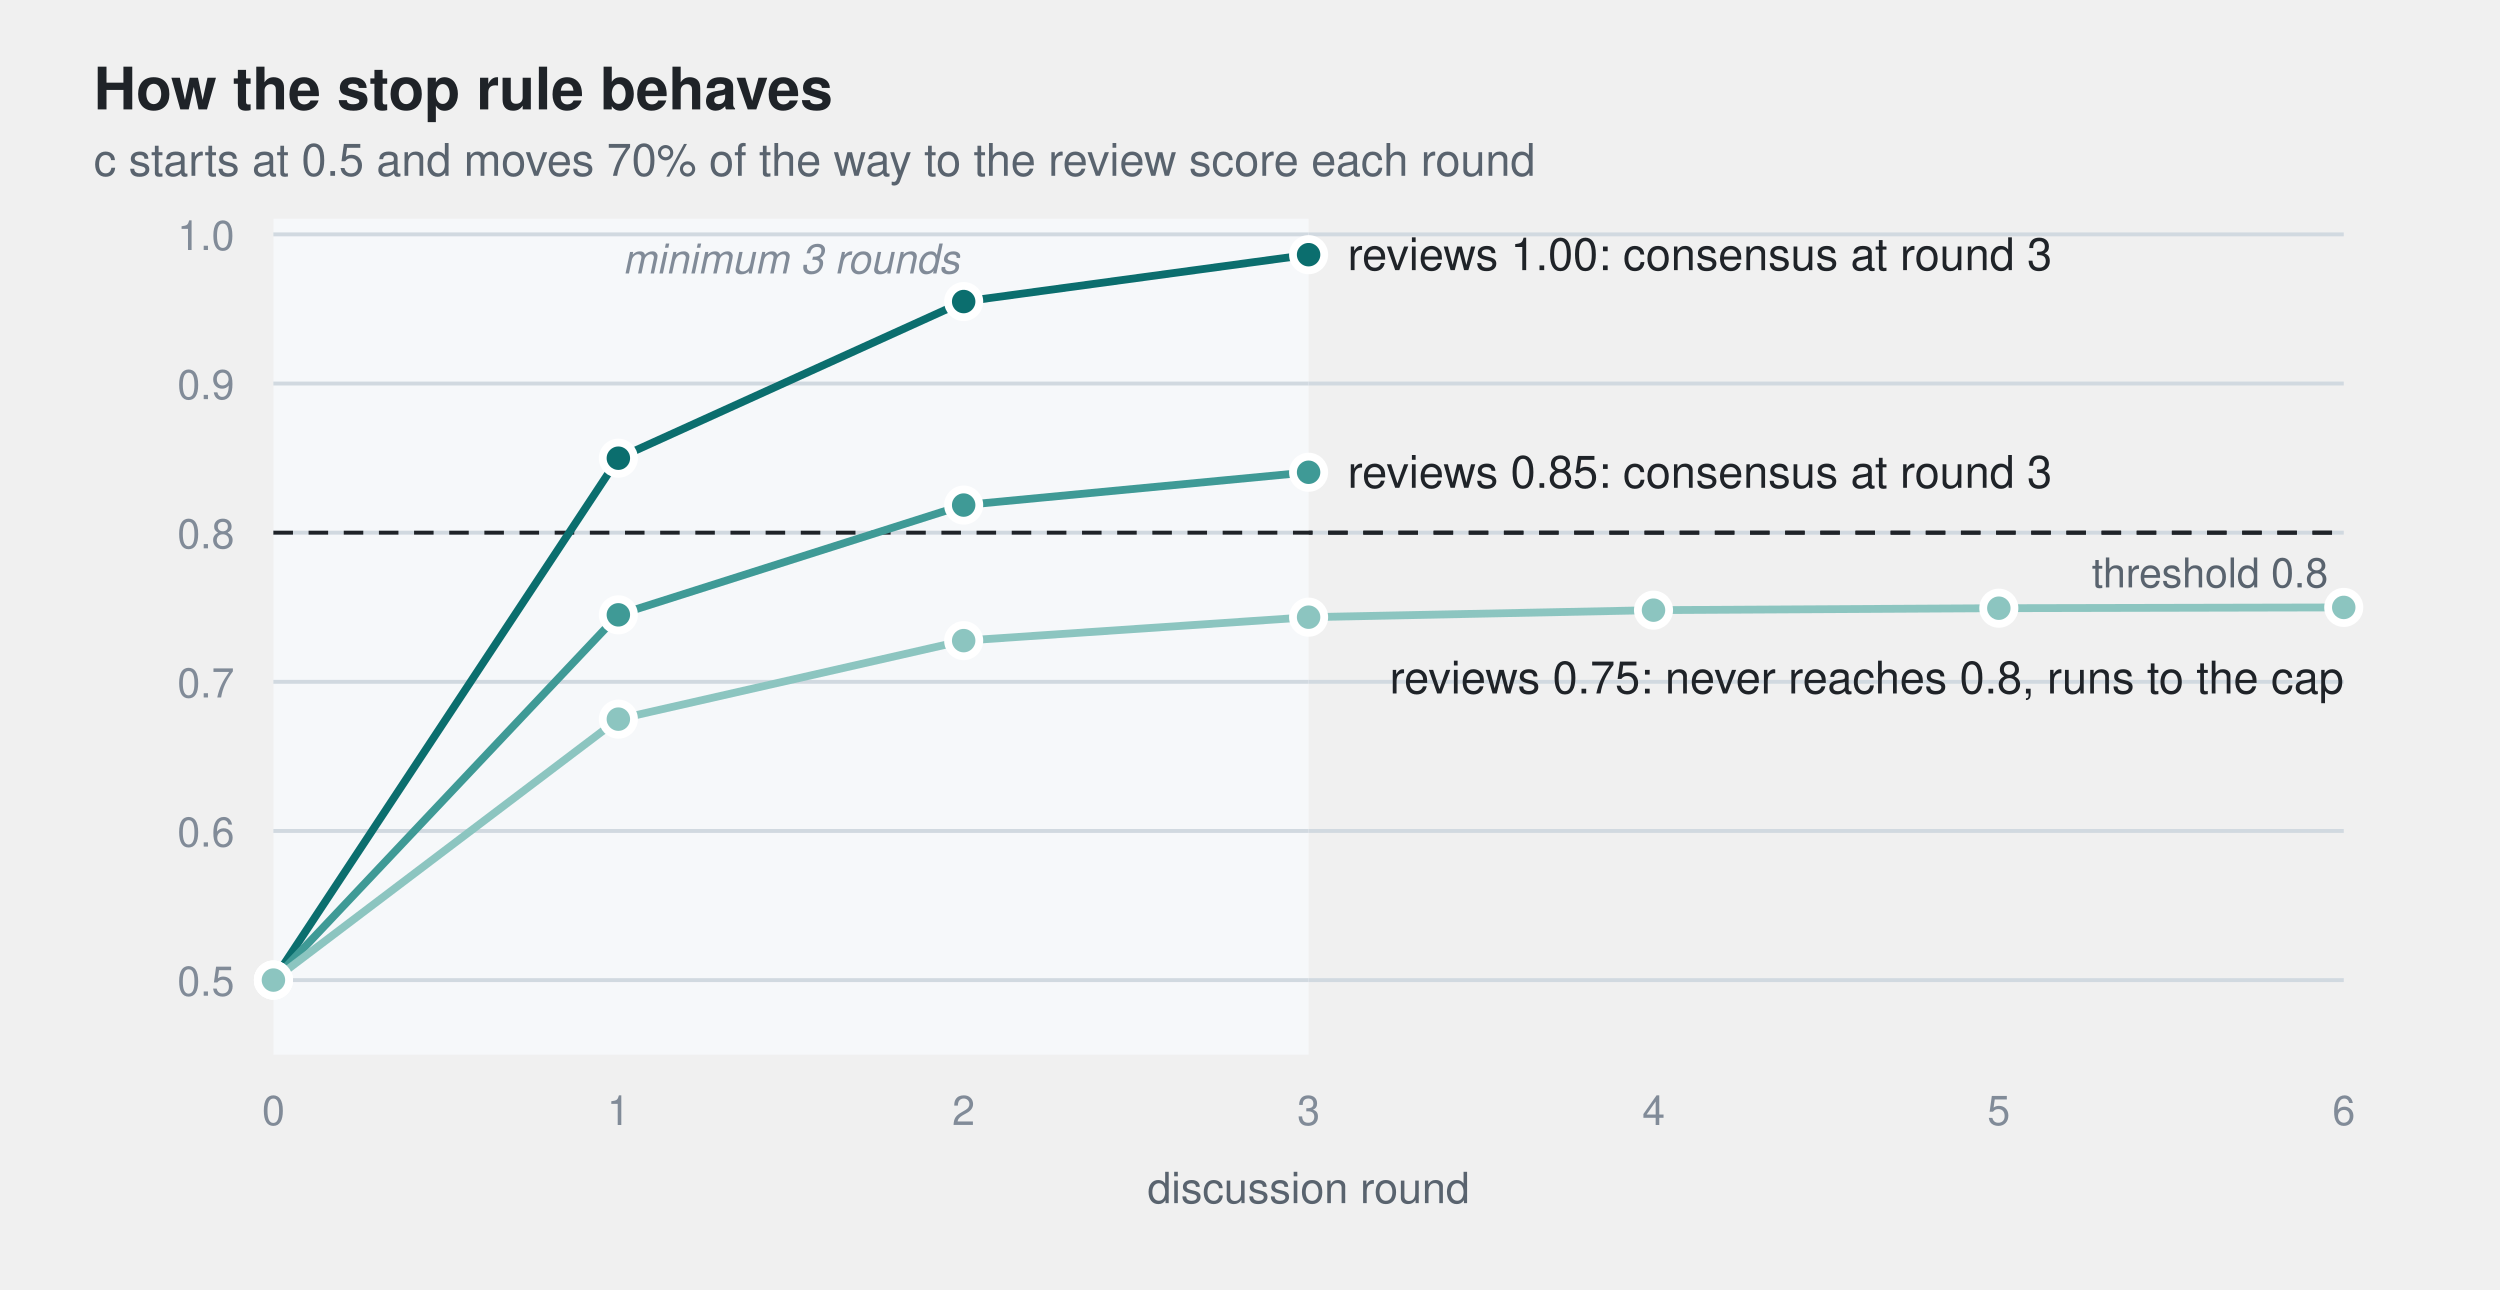
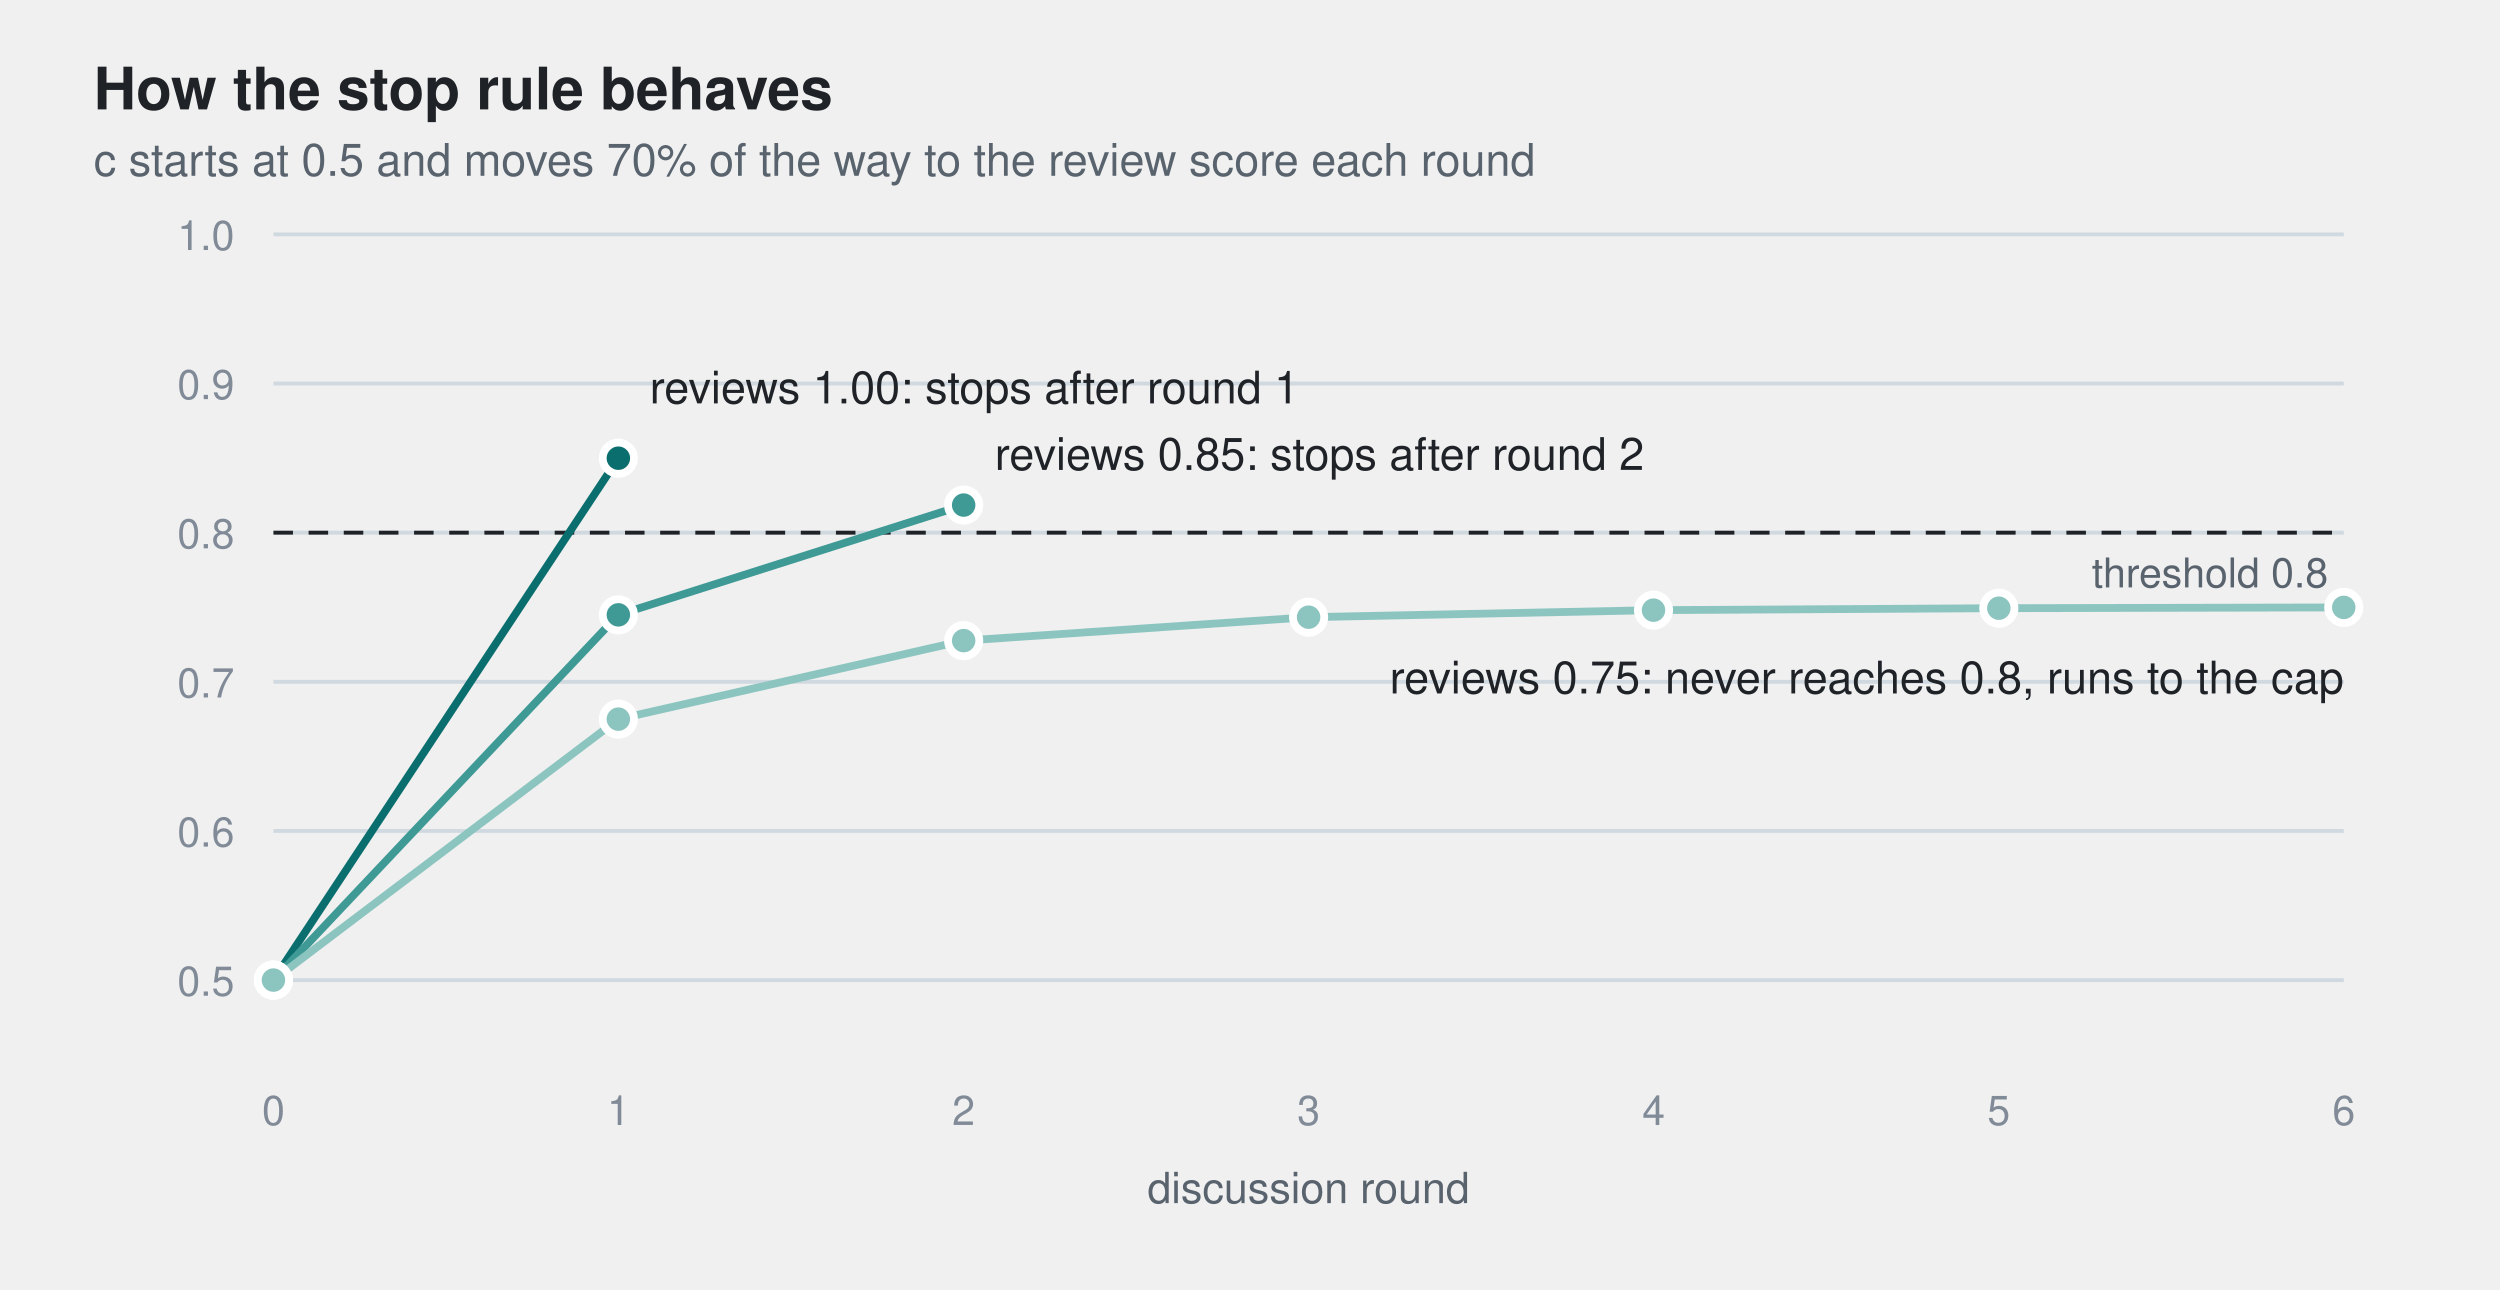
<svg xmlns="http://www.w3.org/2000/svg" viewBox="0 0 640 330" width="640" height="330" role="img" aria-label="Coordination score over rounds when every expert receives the same review score">
  <defs>
    <marker id="arrow-muted" viewBox="0 0 10 10" refX="9" refY="5" markerWidth="7" markerHeight="7" orient="auto-start-reverse">
      <path d="M0,0 L10,5 L0,10 z" fill="#59636e" />
    </marker>
    <marker id="arrow-accent" viewBox="0 0 10 10" refX="9" refY="5" markerWidth="7" markerHeight="7" orient="auto-start-reverse">
      <path d="M0,0 L10,5 L0,10 z" fill="#0b6e6e" />
    </marker>
    <marker id="arrow-ink" viewBox="0 0 10 10" refX="9" refY="5" markerWidth="7" markerHeight="7" orient="auto-start-reverse">
      <path d="M0,0 L10,5 L0,10 z" fill="#1f2328" />
    </marker>
    <marker id="arrow-faint" viewBox="0 0 10 10" refX="9" refY="5" markerWidth="7" markerHeight="7" orient="auto-start-reverse">
      <path d="M0,0 L10,5 L0,10 z" fill="#818b98" />
    </marker>
  </defs>
  <text x="24" y="28" font-family="-apple-system, 'Segoe UI', 'Helvetica Neue', Helvetica, Arial, sans-serif" font-size="15" font-weight="650" fill="#1f2328" text-anchor="start">How the stop rule behaves</text>
  <text x="24" y="45" font-family="-apple-system, 'Segoe UI', 'Helvetica Neue', Helvetica, Arial, sans-serif" font-size="11.5" font-weight="400" fill="#59636e" text-anchor="start">c starts at 0.5 and moves 70% of the way to the review score each round</text>
  <line x1="70" y1="250.909" x2="600" y2="250.909" stroke="#d1d9e0" stroke-width="1" />
  <text x="60" y="254.909" font-family="-apple-system, 'Segoe UI', 'Helvetica Neue', Helvetica, Arial, sans-serif" font-size="10.5" font-weight="400" fill="#818b98" text-anchor="end">0.5</text>
  <line x1="70" y1="212.727" x2="600" y2="212.727" stroke="#d1d9e0" stroke-width="1" />
  <text x="60" y="216.727" font-family="-apple-system, 'Segoe UI', 'Helvetica Neue', Helvetica, Arial, sans-serif" font-size="10.5" font-weight="400" fill="#818b98" text-anchor="end">0.6</text>
  <line x1="70" y1="174.545" x2="600" y2="174.545" stroke="#d1d9e0" stroke-width="1" />
  <text x="60" y="178.545" font-family="-apple-system, 'Segoe UI', 'Helvetica Neue', Helvetica, Arial, sans-serif" font-size="10.5" font-weight="400" fill="#818b98" text-anchor="end">0.7</text>
  <line x1="70" y1="136.364" x2="600" y2="136.364" stroke="#d1d9e0" stroke-width="1" />
  <text x="60" y="140.364" font-family="-apple-system, 'Segoe UI', 'Helvetica Neue', Helvetica, Arial, sans-serif" font-size="10.5" font-weight="400" fill="#818b98" text-anchor="end">0.8</text>
  <line x1="70" y1="98.182" x2="600" y2="98.182" stroke="#d1d9e0" stroke-width="1" />
  <text x="60" y="102.182" font-family="-apple-system, 'Segoe UI', 'Helvetica Neue', Helvetica, Arial, sans-serif" font-size="10.5" font-weight="400" fill="#818b98" text-anchor="end">0.9</text>
  <line x1="70" y1="60.0" x2="600" y2="60.0" stroke="#d1d9e0" stroke-width="1" />
  <text x="60" y="64.0" font-family="-apple-system, 'Segoe UI', 'Helvetica Neue', Helvetica, Arial, sans-serif" font-size="10.5" font-weight="400" fill="#818b98" text-anchor="end">1.0</text>
  <text x="70.0" y="288" font-family="-apple-system, 'Segoe UI', 'Helvetica Neue', Helvetica, Arial, sans-serif" font-size="10.5" font-weight="400" fill="#818b98" text-anchor="middle">0</text>
  <text x="158.333" y="288" font-family="-apple-system, 'Segoe UI', 'Helvetica Neue', Helvetica, Arial, sans-serif" font-size="10.5" font-weight="400" fill="#818b98" text-anchor="middle">1</text>
  <text x="246.667" y="288" font-family="-apple-system, 'Segoe UI', 'Helvetica Neue', Helvetica, Arial, sans-serif" font-size="10.5" font-weight="400" fill="#818b98" text-anchor="middle">2</text>
  <text x="335.0" y="288" font-family="-apple-system, 'Segoe UI', 'Helvetica Neue', Helvetica, Arial, sans-serif" font-size="10.5" font-weight="400" fill="#818b98" text-anchor="middle">3</text>
  <text x="423.333" y="288" font-family="-apple-system, 'Segoe UI', 'Helvetica Neue', Helvetica, Arial, sans-serif" font-size="10.5" font-weight="400" fill="#818b98" text-anchor="middle">4</text>
  <text x="511.667" y="288" font-family="-apple-system, 'Segoe UI', 'Helvetica Neue', Helvetica, Arial, sans-serif" font-size="10.5" font-weight="400" fill="#818b98" text-anchor="middle">5</text>
  <text x="600.0" y="288" font-family="-apple-system, 'Segoe UI', 'Helvetica Neue', Helvetica, Arial, sans-serif" font-size="10.5" font-weight="400" fill="#818b98" text-anchor="middle">6</text>
  <text x="335.0" y="308" font-family="-apple-system, 'Segoe UI', 'Helvetica Neue', Helvetica, Arial, sans-serif" font-size="11" font-weight="400" fill="#59636e" text-anchor="middle">discussion round</text>
  <line x1="70" y1="136.364" x2="600" y2="136.364" stroke="#1f2328" stroke-width="1" stroke-dasharray="5 4" />
  <text x="596" y="150.364" font-family="-apple-system, 'Segoe UI', 'Helvetica Neue', Helvetica, Arial, sans-serif" font-size="10.5" font-weight="400" fill="#59636e" text-anchor="end">threshold 0.8</text>
-   <rect x="70.0" y="56" width="265.0" height="214" rx="0" fill="#f6f8fa" stroke="none" stroke-width="1" />
-   <text x="202.5" y="70" font-family="-apple-system, 'Segoe UI', 'Helvetica Neue', Helvetica, Arial, sans-serif" font-size="10.5" font-weight="400" fill="#818b98" text-anchor="middle" font-style="italic">minimum 3 rounds</text>
-   <line x1="70" y1="250.909" x2="335.0" y2="250.909" stroke="#d1d9e0" stroke-width="1" />
-   <line x1="70" y1="212.727" x2="335.0" y2="212.727" stroke="#d1d9e0" stroke-width="1" />
-   <line x1="70" y1="174.545" x2="335.0" y2="174.545" stroke="#d1d9e0" stroke-width="1" />
-   <line x1="70" y1="136.364" x2="335.0" y2="136.364" stroke="#d1d9e0" stroke-width="1" />
-   <line x1="70" y1="98.182" x2="335.0" y2="98.182" stroke="#d1d9e0" stroke-width="1" />
-   <line x1="70" y1="60.0" x2="335.0" y2="60.0" stroke="#d1d9e0" stroke-width="1" />
-   <line x1="70" y1="136.364" x2="600" y2="136.364" stroke="#1f2328" stroke-width="1" stroke-dasharray="5 4" />
-   <polyline points="70.0,250.9 158.3,117.3 246.7,77.2 335.0,65.2" fill="none" stroke="#0b6e6e" stroke-width="2" stroke-linejoin="round" />
+   <polyline points="70.0,250.9 158.3,117.3" fill="none" stroke="#0b6e6e" stroke-width="2" stroke-linejoin="round" />
  <circle cx="70.0" cy="250.9" r="4" fill="#0b6e6e" stroke="#ffffff" stroke-width="2" />
  <circle cx="158.3" cy="117.3" r="4" fill="#0b6e6e" stroke="#ffffff" stroke-width="2" />
-   <circle cx="246.7" cy="77.2" r="4" fill="#0b6e6e" stroke="#ffffff" stroke-width="2" />
-   <circle cx="335.0" cy="65.2" r="4" fill="#0b6e6e" stroke="#ffffff" stroke-width="2" />
-   <text x="345.0" y="69.155" font-family="-apple-system, 'Segoe UI', 'Helvetica Neue', Helvetica, Arial, sans-serif" font-size="11.5" font-weight="400" fill="#1f2328" text-anchor="start">reviews 1.00: consensus at round 3</text>
-   <polyline points="70.0,250.9 158.3,157.4 246.7,129.3 335.0,120.9" fill="none" stroke="#3f9a96" stroke-width="2" stroke-linejoin="round" />
+   <text x="166.333" y="103.273" font-family="-apple-system, 'Segoe UI', 'Helvetica Neue', Helvetica, Arial, sans-serif" font-size="11.5" font-weight="400" fill="#1f2328" text-anchor="start">reviews 1.00: stops after round 1</text>
+   <polyline points="70.0,250.9 158.3,157.4 246.7,129.3" fill="none" stroke="#3f9a96" stroke-width="2" stroke-linejoin="round" />
  <circle cx="70.0" cy="250.9" r="4" fill="#3f9a96" stroke="#ffffff" stroke-width="2" />
  <circle cx="158.3" cy="157.4" r="4" fill="#3f9a96" stroke="#ffffff" stroke-width="2" />
  <circle cx="246.7" cy="129.3" r="4" fill="#3f9a96" stroke="#ffffff" stroke-width="2" />
-   <circle cx="335.0" cy="120.9" r="4" fill="#3f9a96" stroke="#ffffff" stroke-width="2" />
-   <text x="345.0" y="124.881" font-family="-apple-system, 'Segoe UI', 'Helvetica Neue', Helvetica, Arial, sans-serif" font-size="11.5" font-weight="400" fill="#1f2328" text-anchor="start">reviews 0.85: consensus at round 3</text>
+   <text x="254.667" y="120.3" font-family="-apple-system, 'Segoe UI', 'Helvetica Neue', Helvetica, Arial, sans-serif" font-size="11.5" font-weight="400" fill="#1f2328" text-anchor="start">reviews 0.85: stops after round 2</text>
  <polyline points="70.0,250.9 158.3,184.1 246.7,164.0 335.0,158.0 423.3,156.2 511.7,155.7 600.0,155.5" fill="none" stroke="#8cc5c0" stroke-width="2" stroke-linejoin="round" />
  <circle cx="70.0" cy="250.9" r="4" fill="#8cc5c0" stroke="#ffffff" stroke-width="2" />
  <circle cx="158.3" cy="184.1" r="4" fill="#8cc5c0" stroke="#ffffff" stroke-width="2" />
  <circle cx="246.7" cy="164.0" r="4" fill="#8cc5c0" stroke="#ffffff" stroke-width="2" />
  <circle cx="335.0" cy="158.0" r="4" fill="#8cc5c0" stroke="#ffffff" stroke-width="2" />
  <circle cx="423.3" cy="156.2" r="4" fill="#8cc5c0" stroke="#ffffff" stroke-width="2" />
  <circle cx="511.7" cy="155.7" r="4" fill="#8cc5c0" stroke="#ffffff" stroke-width="2" />
  <circle cx="600.0" cy="155.5" r="4" fill="#8cc5c0" stroke="#ffffff" stroke-width="2" />
  <text x="600.0" y="177.524" font-family="-apple-system, 'Segoe UI', 'Helvetica Neue', Helvetica, Arial, sans-serif" font-size="11.5" font-weight="400" fill="#1f2328" text-anchor="end">reviews 0.75: never reaches 0.8, runs to the cap</text>
</svg>
